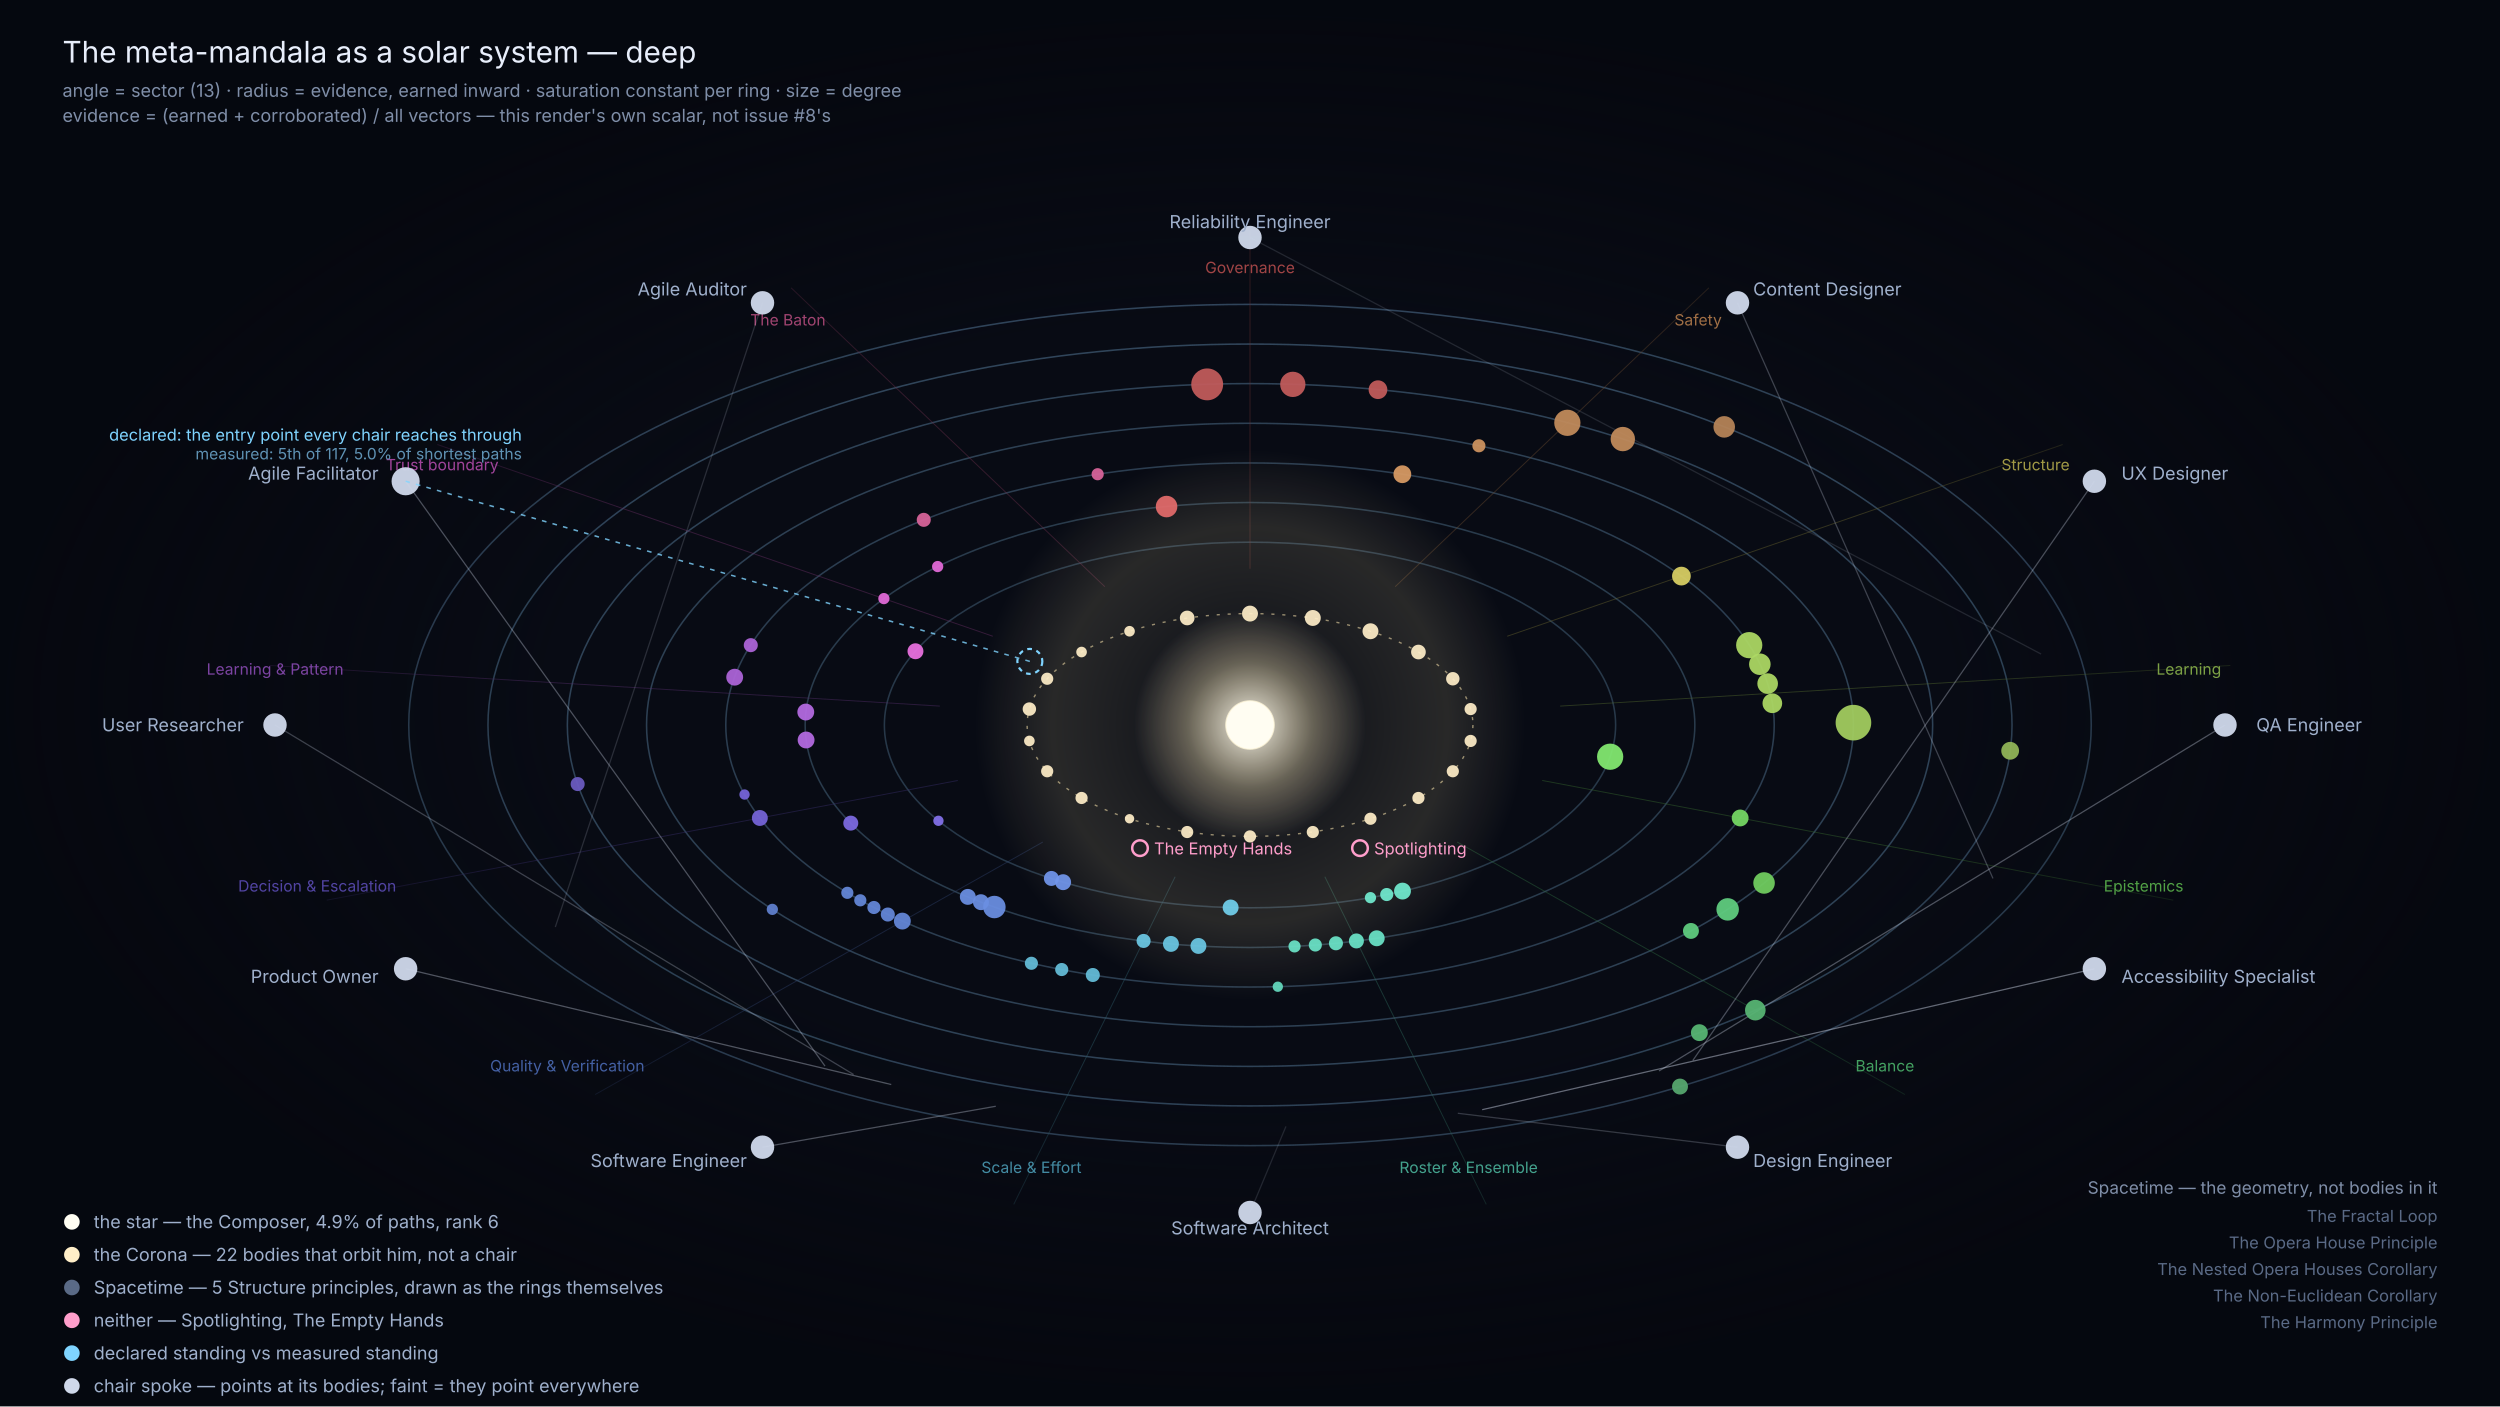
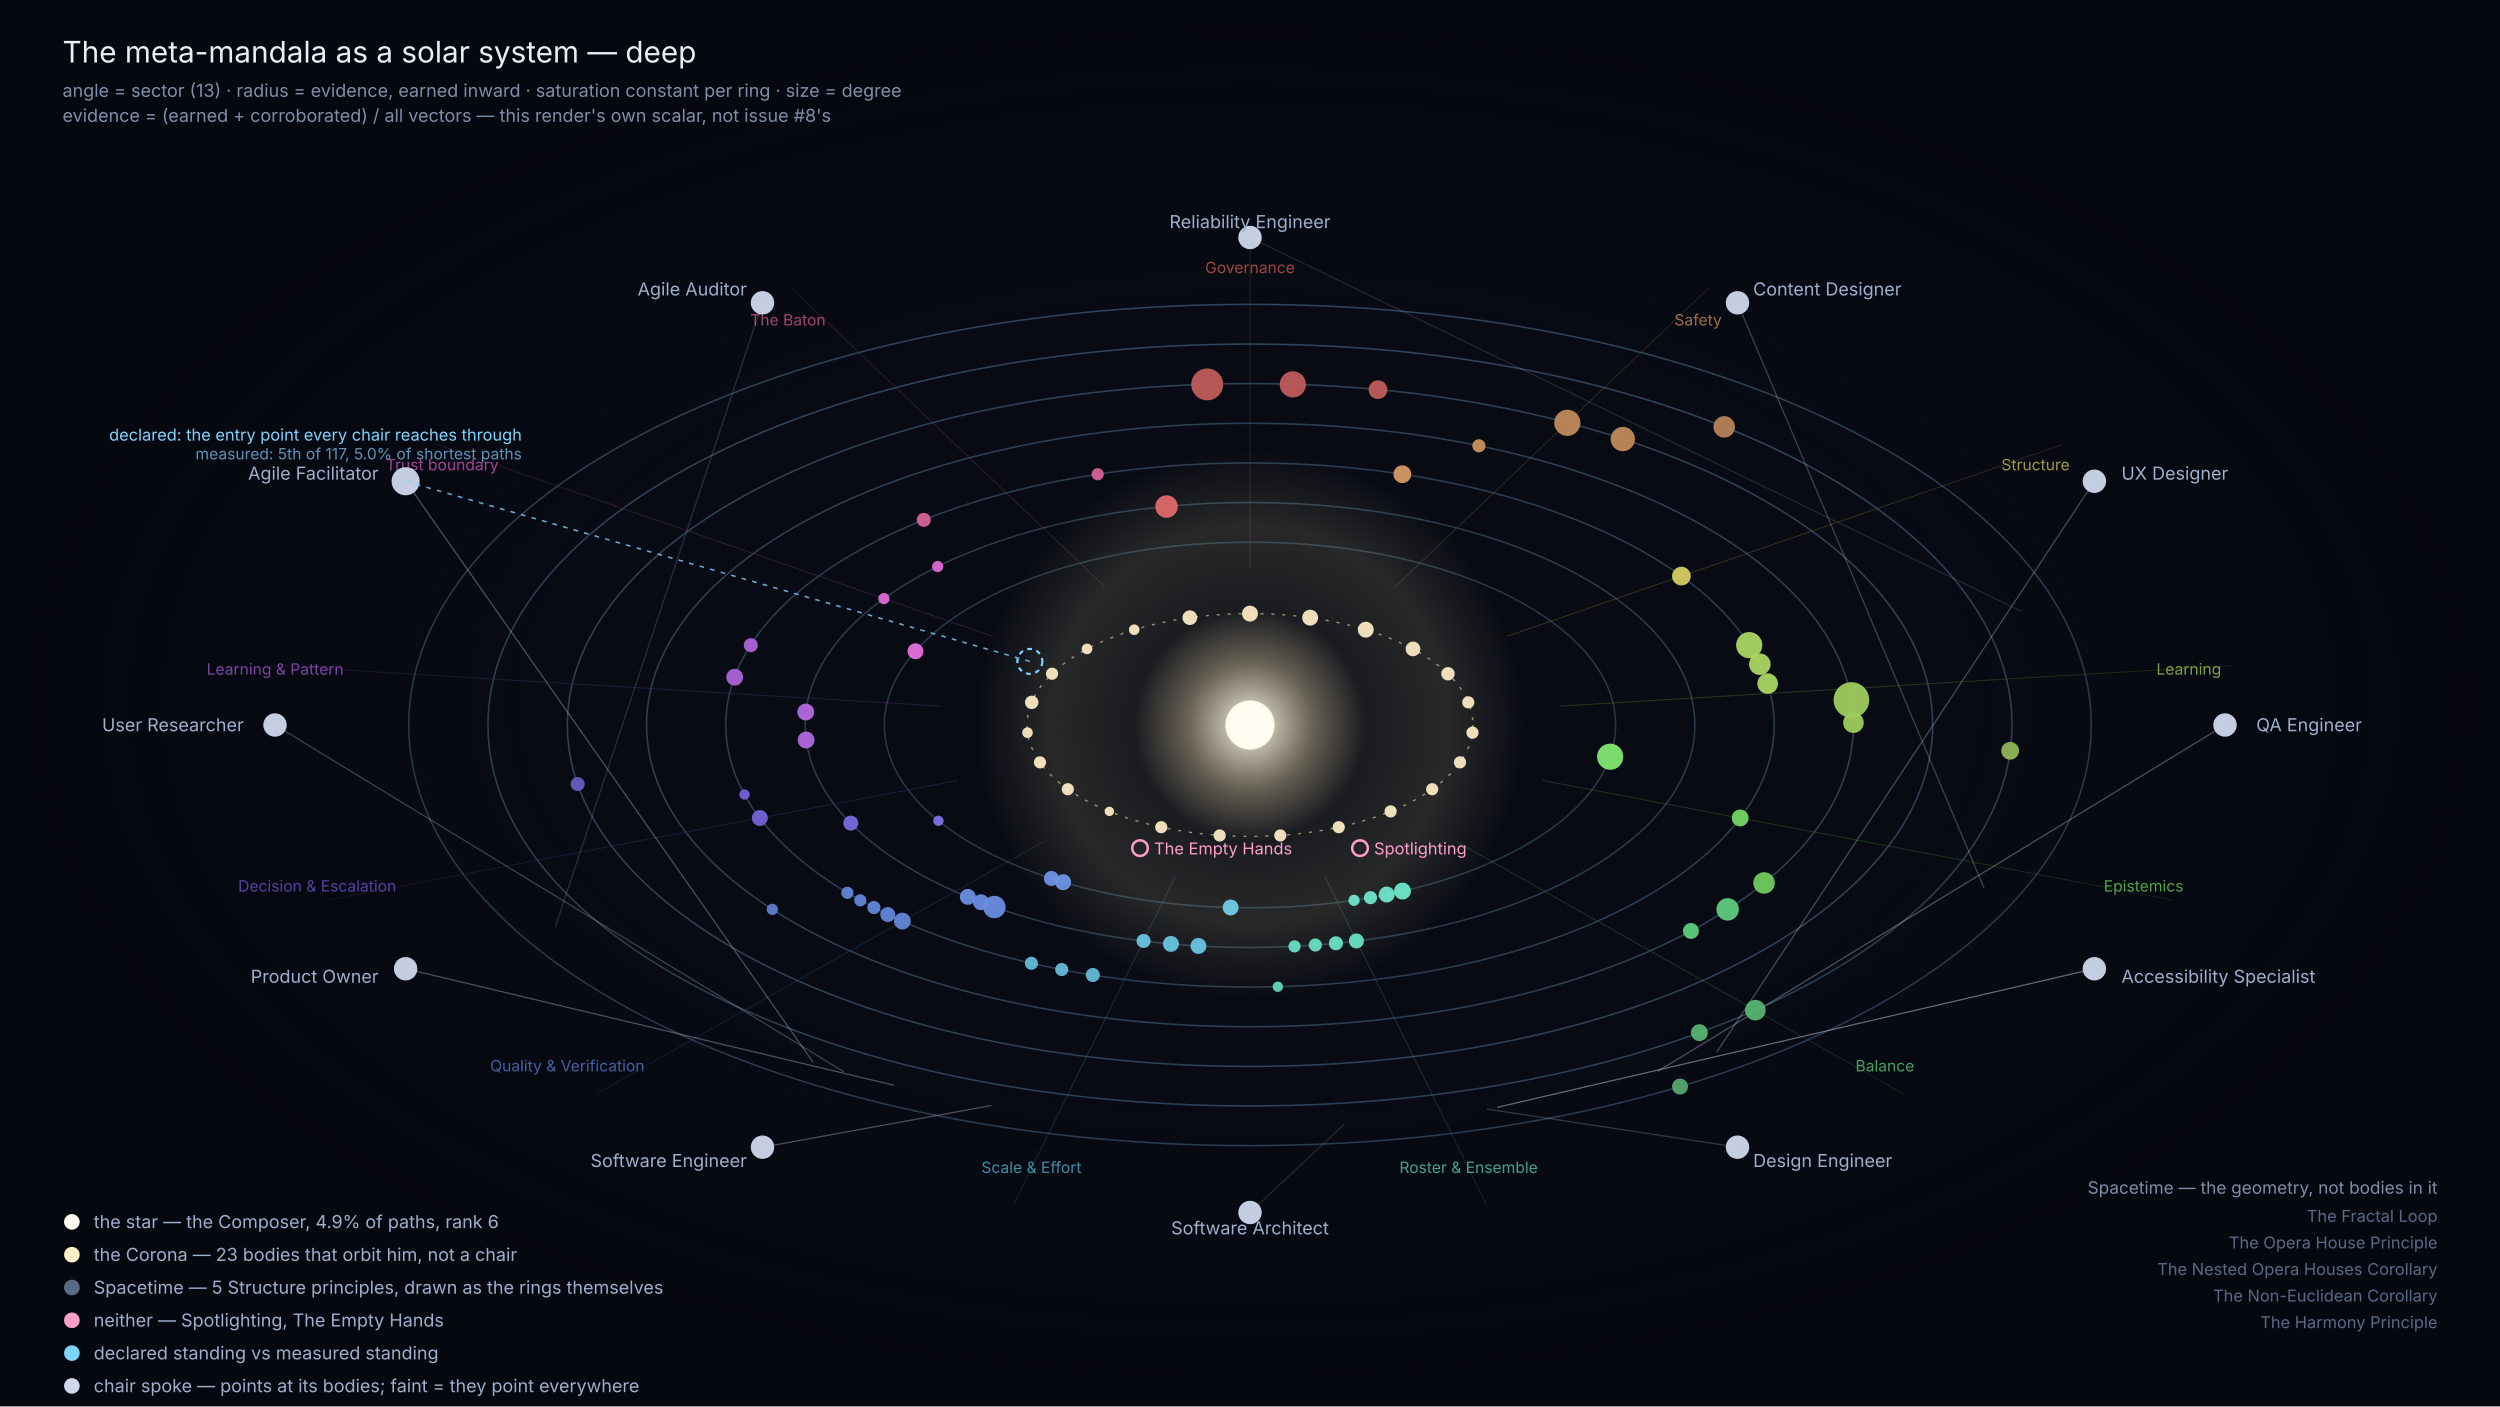
<svg xmlns="http://www.w3.org/2000/svg" width="1600" height="900" viewBox="0 0 1600 900" font-family="Inter, Helvetica, Arial, sans-serif">
  <defs>
    <radialGradient id="starGlow">
      <stop offset="0" stop-color="#fffdf4" stop-opacity=".95" />
      <stop offset=".55" stop-color="#ffeec0" stop-opacity=".35" />
      <stop offset="1" stop-color="#ffeec0" stop-opacity="0" />
    </radialGradient>
    <radialGradient id="coronaBand">
      <stop offset="0" stop-color="#ffe9b0" stop-opacity="0" />
      <stop offset=".72" stop-color="#ffe9b0" stop-opacity=".13" />
      <stop offset="1" stop-color="#ffe9b0" stop-opacity="0" />
    </radialGradient>
    <radialGradient id="vignette">
      <stop offset=".55" stop-color="#05070e" stop-opacity="0" />
      <stop offset="1" stop-color="#05070e" stop-opacity="0.85" />
    </radialGradient>
  </defs>
  <rect width="1600" height="900" fill="#080b14" />
  <g id="spacetime">
    <ellipse cx="800" cy="464" rx="234.0" ry="117.0" fill="none" stroke="hsl(210 30% 22%)" stroke-width="1" />
    <ellipse cx="800" cy="464" rx="284.7" ry="142.4" fill="none" stroke="hsl(210 30% 23%)" stroke-width="1" />
    <ellipse cx="800" cy="464" rx="335.5" ry="167.7" fill="none" stroke="hsl(210 30% 24%)" stroke-width="1" />
    <ellipse cx="800" cy="464" rx="386.2" ry="193.1" fill="none" stroke="hsl(210 30% 25%)" stroke-width="1" />
    <ellipse cx="800" cy="464" rx="436.9" ry="218.5" fill="none" stroke="hsl(210 30% 26%)" stroke-width="1" />
    <ellipse cx="800" cy="464" rx="487.7" ry="243.8" fill="none" stroke="hsl(210 30% 27%)" stroke-width="1" />
    <ellipse cx="800" cy="464" rx="538.4" ry="269.2" fill="none" stroke="hsl(210 30% 28%)" stroke-width="1" />
    <line x1="800.0" y1="364.0" x2="800.0" y2="148.0" stroke="hsl(0 40% 30%)" stroke-width=".6" opacity=".45" />
    <line x1="892.9" y1="375.5" x2="1093.7" y2="184.2" stroke="hsl(28 40% 30%)" stroke-width=".6" opacity=".45" />
    <line x1="964.6" y1="407.2" x2="1320.1" y2="284.5" stroke="hsl(55 40% 30%)" stroke-width=".6" opacity=".45" />
    <line x1="998.5" y1="451.9" x2="1427.4" y2="425.9" stroke="hsl(83 40% 30%)" stroke-width=".6" opacity=".45" />
    <line x1="987.0" y1="499.5" x2="1390.9" y2="576.1" stroke="hsl(111 40% 30%)" stroke-width=".6" opacity=".45" />
    <line x1="932.6" y1="538.9" x2="1219.1" y2="700.5" stroke="hsl(138 40% 30%)" stroke-width=".6" opacity=".45" />
    <line x1="847.9" y1="561.1" x2="951.2" y2="770.8" stroke="hsl(166 40% 30%)" stroke-width=".6" opacity=".45" />
    <line x1="752.1" y1="561.1" x2="648.8" y2="770.8" stroke="hsl(194 40% 30%)" stroke-width=".6" opacity=".45" />
    <line x1="667.4" y1="538.9" x2="380.9" y2="700.5" stroke="hsl(222 40% 30%)" stroke-width=".6" opacity=".45" />
    <line x1="613.0" y1="499.5" x2="209.1" y2="576.1" stroke="hsl(249 40% 30%)" stroke-width=".6" opacity=".45" />
    <line x1="601.5" y1="451.9" x2="172.6" y2="425.9" stroke="hsl(277 40% 30%)" stroke-width=".6" opacity=".45" />
    <line x1="635.4" y1="407.2" x2="279.9" y2="284.5" stroke="hsl(305 40% 30%)" stroke-width=".6" opacity=".45" />
    <line x1="707.1" y1="375.5" x2="506.3" y2="184.2" stroke="hsl(332 40% 30%)" stroke-width=".6" opacity=".45" />
  </g>
  <rect width="1600" height="900" fill="url(#vignette)" />
  <g id="sectors">
    <text x="800.0" y="174.8" fill="hsl(0 45% 52%)" font-size="10" text-anchor="middle" opacity=".85">Governance</text>
    <text x="1071.6" y="208.3" fill="hsl(28 45% 52%)" font-size="10" text-anchor="start" opacity=".85">Safety</text>
    <text x="1280.9" y="301.0" fill="hsl(55 45% 52%)" font-size="10" text-anchor="start" opacity=".85">Structure</text>
    <text x="1380.1" y="431.8" fill="hsl(83 45% 52%)" font-size="10" text-anchor="start" opacity=".85">Learning</text>
    <text x="1346.4" y="570.6" fill="hsl(111 45% 52%)" font-size="10" text-anchor="start" opacity=".85">Epistemics</text>
    <text x="1187.5" y="685.7" fill="hsl(138 45% 52%)" font-size="10" text-anchor="start" opacity=".85">Balance</text>
    <text x="939.9" y="750.7" fill="hsl(166 45% 52%)" font-size="10" text-anchor="middle" opacity=".85">Roster &amp; Ensemble</text>
    <text x="660.1" y="750.7" fill="hsl(194 45% 52%)" font-size="10" text-anchor="middle" opacity=".85">Scale &amp; Effort</text>
    <text x="412.5" y="685.7" fill="hsl(222 45% 52%)" font-size="10" text-anchor="end" opacity=".85">Quality &amp; Verification</text>
    <text x="253.6" y="570.6" fill="hsl(249 45% 52%)" font-size="10" text-anchor="end" opacity=".85">Decision &amp; Escalation</text>
    <text x="219.9" y="431.8" fill="hsl(277 45% 52%)" font-size="10" text-anchor="end" opacity=".85">Learning &amp; Pattern</text>
    <text x="319.1" y="301.0" fill="hsl(305 45% 52%)" font-size="10" text-anchor="end" opacity=".85">Trust boundary</text>
    <text x="528.4" y="208.3" fill="hsl(332 45% 52%)" font-size="10" text-anchor="end" opacity=".85">The Baton</text>
  </g>
  <circle cx="800" cy="464" r="176.683" fill="url(#coronaBand)" />
  <ellipse cx="800" cy="464" rx="142.683" ry="71.3" fill="none" stroke="#ffe9b0" stroke-width=".9" stroke-dasharray="2 5" opacity=".55" />
  <circle cx="800.0" cy="392.7" r="5.1" fill="#ffeec8" opacity=".92" />
-   <circle cx="840.2" cy="395.5" r="5.1" fill="#ffeec8" opacity=".92" />
-   <circle cx="877.1" cy="404.0" r="5.1" fill="#ffeec8" opacity=".92" />
-   <circle cx="907.8" cy="417.3" r="4.7" fill="#ffeec8" opacity=".92" />
-   <circle cx="929.8" cy="434.4" r="4.3" fill="#ffeec8" opacity=".92" />
-   <circle cx="941.2" cy="453.8" r="3.9" fill="#ffeec8" opacity=".92" />
-   <circle cx="941.2" cy="474.2" r="3.9" fill="#ffeec8" opacity=".92" />
-   <circle cx="929.8" cy="493.6" r="3.9" fill="#ffeec8" opacity=".92" />
-   <circle cx="907.8" cy="510.7" r="3.9" fill="#ffeec8" opacity=".92" />
-   <circle cx="877.1" cy="524.0" r="3.9" fill="#ffeec8" opacity=".92" />
-   <circle cx="840.2" cy="532.5" r="3.9" fill="#ffeec8" opacity=".92" />
-   <circle cx="800.0" cy="535.3" r="3.9" fill="#ffeec8" opacity=".92" />
-   <circle cx="759.8" cy="532.5" r="3.9" fill="#ffeec8" opacity=".92" />
-   <circle cx="722.9" cy="524.0" r="3.0" fill="#ffeec8" opacity=".92" />
-   <circle cx="692.2" cy="510.7" r="3.9" fill="#ffeec8" opacity=".92" />
-   <circle cx="670.2" cy="493.6" r="3.9" fill="#ffeec8" opacity=".92" />
-   <circle cx="658.8" cy="474.2" r="3.4" fill="#ffeec8" opacity=".92" />
-   <circle cx="658.8" cy="453.8" r="4.3" fill="#ffeec8" opacity=".92" />
-   <circle cx="670.2" cy="434.4" r="3.9" fill="#ffeec8" opacity=".92" />
-   <circle cx="692.2" cy="417.3" r="3.4" fill="#ffeec8" opacity=".92" />
-   <circle cx="722.9" cy="404.0" r="3.4" fill="#ffeec8" opacity=".92" />
-   <circle cx="759.8" cy="395.5" r="4.7" fill="#ffeec8" opacity=".92" />
+   <circle cx="838.5" cy="395.3" r="5.1" fill="#ffeec8" opacity=".92" />
+   <circle cx="874.1" cy="403.0" r="5.1" fill="#ffeec8" opacity=".92" />
+   <circle cx="904.3" cy="415.3" r="4.7" fill="#ffeec8" opacity=".92" />
+   <circle cx="926.7" cy="431.2" r="4.3" fill="#ffeec8" opacity=".92" />
+   <circle cx="939.7" cy="449.5" r="3.9" fill="#ffeec8" opacity=".92" />
+   <circle cx="942.4" cy="468.9" r="3.9" fill="#ffeec8" opacity=".92" />
+   <circle cx="934.4" cy="487.9" r="3.9" fill="#ffeec8" opacity=".92" />
+   <circle cx="916.6" cy="505.1" r="3.9" fill="#ffeec8" opacity=".92" />
+   <circle cx="890.0" cy="519.3" r="3.9" fill="#ffeec8" opacity=".92" />
+   <circle cx="856.8" cy="529.4" r="3.9" fill="#ffeec8" opacity=".92" />
+   <circle cx="819.4" cy="534.7" r="3.9" fill="#ffeec8" opacity=".92" />
+   <circle cx="780.6" cy="534.7" r="3.9" fill="#ffeec8" opacity=".92" />
+   <circle cx="743.2" cy="529.4" r="3.9" fill="#ffeec8" opacity=".92" />
+   <circle cx="710.0" cy="519.3" r="3.0" fill="#ffeec8" opacity=".92" />
+   <circle cx="683.4" cy="505.1" r="3.9" fill="#ffeec8" opacity=".92" />
+   <circle cx="665.6" cy="487.9" r="3.9" fill="#ffeec8" opacity=".92" />
+   <circle cx="657.6" cy="468.9" r="3.4" fill="#ffeec8" opacity=".92" />
+   <circle cx="660.3" cy="449.5" r="4.3" fill="#ffeec8" opacity=".92" />
+   <circle cx="673.3" cy="431.2" r="3.9" fill="#ffeec8" opacity=".92" />
+   <circle cx="695.7" cy="415.3" r="3.4" fill="#ffeec8" opacity=".92" />
+   <circle cx="725.9" cy="403.0" r="3.4" fill="#ffeec8" opacity=".92" />
+   <circle cx="761.5" cy="395.3" r="4.7" fill="#ffeec8" opacity=".92" />
  <circle cx="800" cy="464" r="74" fill="url(#starGlow)" />
  <circle cx="800" cy="464" r="15.5" fill="#fffdf2" />
  <circle cx="800" cy="464" r="15.5" fill="none" stroke="#fff6d8" stroke-width=".8" opacity=".7" />
  <circle cx="259.6" cy="308.0" r="9" fill="#cfd8ea" opacity=".95" />
  <text x="242.3" y="307.0" fill="#9fb0cc" font-size="11.5" text-anchor="end">Agile Facilitator</text>
-   <line x1="259.6" y1="308.0" x2="528.0" y2="682.3" stroke="#cfd8ea" stroke-width=".8" opacity="0.34" />
+   <line x1="259.6" y1="308.0" x2="520.4" y2="679.9" stroke="#cfd8ea" stroke-width=".8" opacity="0.34" />
  <circle cx="488.0" cy="193.8" r="7.5" fill="#cfd8ea" opacity=".95" />
  <text x="478.0" y="189.1" fill="#9fb0cc" font-size="11.5" text-anchor="end">Agile Auditor</text>
  <line x1="488.0" y1="193.8" x2="355.4" y2="593.3" stroke="#cfd8ea" stroke-width=".8" opacity="0.17" />
  <circle cx="1424.0" cy="464.0" r="7.5" fill="#cfd8ea" opacity=".95" />
  <text x="1444.0" y="468.0" fill="#9fb0cc" font-size="11.5" text-anchor="start">QA Engineer</text>
-   <line x1="1424.0" y1="464.0" x2="1061.8" y2="685.4" stroke="#cfd8ea" stroke-width=".8" opacity="0.35" />
+   <line x1="1424.0" y1="464.0" x2="1061.0" y2="685.6" stroke="#cfd8ea" stroke-width=".8" opacity="0.34" />
  <circle cx="1340.4" cy="620.0" r="7.5" fill="#cfd8ea" opacity=".95" />
  <text x="1357.7" y="629.0" fill="#9fb0cc" font-size="11.5" text-anchor="start">Accessibility Specialist</text>
-   <line x1="1340.4" y1="620.0" x2="948.6" y2="710.2" stroke="#cfd8ea" stroke-width=".8" opacity="0.46" />
+   <line x1="1340.4" y1="620.0" x2="958.1" y2="708.7" stroke="#cfd8ea" stroke-width=".8" opacity="0.46" />
  <circle cx="1340.4" cy="308.0" r="7.5" fill="#cfd8ea" opacity=".95" />
  <text x="1357.7" y="307.0" fill="#9fb0cc" font-size="11.5" text-anchor="start">UX Designer</text>
-   <line x1="1340.4" y1="308.0" x2="1083.4" y2="678.7" stroke="#cfd8ea" stroke-width=".8" opacity="0.33" />
+   <line x1="1340.4" y1="308.0" x2="1098.7" y2="673.4" stroke="#cfd8ea" stroke-width=".8" opacity="0.32" />
  <circle cx="1112.0" cy="193.8" r="7.5" fill="#cfd8ea" opacity=".95" />
  <text x="1122.0" y="189.1" fill="#9fb0cc" font-size="11.5" text-anchor="start">Content Designer</text>
-   <line x1="1112.0" y1="193.8" x2="1275.5" y2="562.2" stroke="#cfd8ea" stroke-width=".8" opacity="0.27" />
+   <line x1="1112.0" y1="193.8" x2="1269.9" y2="568.6" stroke="#cfd8ea" stroke-width=".8" opacity="0.27" />
  <circle cx="1112.0" cy="734.2" r="7.5" fill="#cfd8ea" opacity=".95" />
  <text x="1122.0" y="746.9" fill="#9fb0cc" font-size="11.5" text-anchor="start">Design Engineer</text>
-   <line x1="1112.0" y1="734.2" x2="933.0" y2="712.5" stroke="#cfd8ea" stroke-width=".8" opacity="0.23" />
+   <line x1="1112.0" y1="734.2" x2="951.7" y2="709.8" stroke="#cfd8ea" stroke-width=".8" opacity="0.23" />
  <circle cx="259.6" cy="620.0" r="7.5" fill="#cfd8ea" opacity=".95" />
  <text x="242.3" y="629.0" fill="#9fb0cc" font-size="11.5" text-anchor="end">Product Owner</text>
-   <line x1="259.6" y1="620.0" x2="570.4" y2="694.1" stroke="#cfd8ea" stroke-width=".8" opacity="0.36" />
+   <line x1="259.6" y1="620.0" x2="572.3" y2="694.6" stroke="#cfd8ea" stroke-width=".8" opacity="0.35" />
  <circle cx="176.0" cy="464.0" r="7.5" fill="#cfd8ea" opacity=".95" />
  <text x="156.0" y="468.0" fill="#9fb0cc" font-size="11.5" text-anchor="end">User Researcher</text>
-   <line x1="176.0" y1="464.0" x2="546.3" y2="687.7" stroke="#cfd8ea" stroke-width=".8" opacity="0.27" />
+   <line x1="176.0" y1="464.0" x2="540.0" y2="685.9" stroke="#cfd8ea" stroke-width=".8" opacity="0.27" />
  <circle cx="488.0" cy="734.2" r="7.5" fill="#cfd8ea" opacity=".95" />
  <text x="478.0" y="746.9" fill="#9fb0cc" font-size="11.5" text-anchor="end">Software Engineer</text>
-   <line x1="488.0" y1="734.2" x2="637.3" y2="708.0" stroke="#cfd8ea" stroke-width=".8" opacity="0.34" />
+   <line x1="488.0" y1="734.2" x2="634.6" y2="707.5" stroke="#cfd8ea" stroke-width=".8" opacity="0.34" />
  <circle cx="800.0" cy="776.0" r="7.5" fill="#cfd8ea" opacity=".95" />
  <text x="800.0" y="790.0" fill="#9fb0cc" font-size="11.5" text-anchor="middle">Software Architect</text>
-   <line x1="800.0" y1="776.0" x2="823.0" y2="720.9" stroke="#cfd8ea" stroke-width=".8" opacity="0.14" />
+   <line x1="800.0" y1="776.0" x2="860.4" y2="719.4" stroke="#cfd8ea" stroke-width=".8" opacity="0.14" />
  <circle cx="800.0" cy="152.0" r="7.5" fill="#cfd8ea" opacity=".95" />
  <text x="800.0" y="146.0" fill="#9fb0cc" font-size="11.5" text-anchor="middle">Reliability Engineer</text>
-   <line x1="800.0" y1="152.0" x2="1306.3" y2="418.6" stroke="#cfd8ea" stroke-width=".8" opacity="0.14" />
-   <circle cx="827.4" cy="246.0" r="8.1" fill="hsl(0 46% 56%)" opacity=".93" />
-   <circle cx="746.6" cy="324.2" r="6.9" fill="hsl(0 67% 65%)" opacity=".93" />
+   <line x1="800.0" y1="152.0" x2="1293.2" y2="391.0" stroke="#cfd8ea" stroke-width=".8" opacity="0.14" />
+   <circle cx="827.4" cy="246.0" r="8.4" fill="hsl(0 46% 56%)" opacity=".93" />
+   <circle cx="746.6" cy="324.2" r="7.2" fill="hsl(0 67% 65%)" opacity=".93" />
  <circle cx="881.9" cy="249.4" r="6.0" fill="hsl(0 46% 56%)" opacity=".93" />
  <circle cx="772.6" cy="246.0" r="10.2" fill="hsl(0 46% 56%)" opacity=".93" />
  <circle cx="1103.5" cy="273.2" r="6.9" fill="hsl(28 39% 53%)" opacity=".93" />
  <circle cx="897.5" cy="303.5" r="5.7" fill="hsl(28 60% 62%)" opacity=".93" />
  <circle cx="1038.6" cy="281.0" r="7.8" fill="hsl(28 46% 56%)" opacity=".93" />
  <circle cx="1003.1" cy="270.6" r="8.4" fill="hsl(28 46% 56%)" opacity=".93" />
  <circle cx="946.5" cy="285.3" r="4.2" fill="hsl(28 53% 59%)" opacity=".93" />
  <circle cx="1076.1" cy="368.7" r="6.0" fill="hsl(55 60% 62%)" opacity=".93" />
  <circle cx="1126.3" cy="425.1" r="6.9" fill="hsl(83 60% 62%)" opacity=".93" />
-   <circle cx="1134.3" cy="450.1" r="6.3" fill="hsl(83 60% 62%)" opacity=".93" />
-   <circle cx="1186.2" cy="462.5" r="11.4" fill="hsl(83 53% 59%)" opacity=".93" />
+   <circle cx="1186.2" cy="462.5" r="6.6" fill="hsl(83 53% 59%)" opacity=".93" />
+   <circle cx="1184.9" cy="448.0" r="11.4" fill="hsl(83 53% 59%)" opacity=".93" />
  <circle cx="1119.5" cy="412.9" r="8.4" fill="hsl(83 60% 62%)" opacity=".93" />
  <circle cx="1286.5" cy="480.5" r="5.7" fill="hsl(83 39% 53%)" opacity=".93" />
  <circle cx="1131.3" cy="437.5" r="6.6" fill="hsl(83 60% 62%)" opacity=".93" />
  <circle cx="1113.7" cy="523.5" r="5.4" fill="hsl(111 60% 62%)" opacity=".93" />
  <circle cx="1129.0" cy="565.1" r="6.9" fill="hsl(111 53% 59%)" opacity=".93" />
  <circle cx="1030.5" cy="484.3" r="8.4" fill="hsl(111 74% 68%)" opacity=".93" />
  <circle cx="1105.7" cy="582.0" r="7.2" fill="hsl(138 53% 59%)" opacity=".93" />
  <circle cx="1082.2" cy="595.8" r="5.1" fill="hsl(138 53% 59%)" opacity=".93" />
  <circle cx="1087.6" cy="660.9" r="5.4" fill="hsl(138 39% 53%)" opacity=".93" />
  <circle cx="1123.4" cy="646.5" r="6.6" fill="hsl(138 39% 53%)" opacity=".93" />
  <circle cx="1075.2" cy="695.4" r="5.1" fill="hsl(138 32% 50%)" opacity=".93" />
  <circle cx="868.1" cy="602.2" r="4.8" fill="hsl(166 67% 65%)" opacity=".93" />
  <circle cx="897.6" cy="570.3" r="5.4" fill="hsl(166 74% 68%)" opacity=".93" />
  <circle cx="855.0" cy="603.7" r="4.5" fill="hsl(166 67% 65%)" opacity=".93" />
  <circle cx="817.8" cy="631.5" r="3.3" fill="hsl(166 60% 62%)" opacity=".93" />
-   <circle cx="881.1" cy="600.5" r="5.1" fill="hsl(166 67% 65%)" opacity=".93" />
-   <circle cx="887.5" cy="572.5" r="4.2" fill="hsl(166 74% 68%)" opacity=".93" />
-   <circle cx="877.1" cy="574.5" r="3.6" fill="hsl(166 74% 68%)" opacity=".93" />
+   <circle cx="887.5" cy="572.5" r="5.1" fill="hsl(166 74% 68%)" opacity=".93" />
+   <circle cx="877.1" cy="574.5" r="4.2" fill="hsl(166 74% 68%)" opacity=".93" />
+   <circle cx="866.6" cy="576.2" r="3.6" fill="hsl(166 74% 68%)" opacity=".93" />
  <circle cx="841.8" cy="604.8" r="4.2" fill="hsl(166 67% 65%)" opacity=".93" />
  <circle cx="828.5" cy="605.7" r="3.9" fill="hsl(166 67% 65%)" opacity=".93" />
  <circle cx="767.0" cy="605.4" r="5.1" fill="hsl(194 67% 65%)" opacity=".93" />
  <circle cx="787.6" cy="580.8" r="5.1" fill="hsl(194 74% 68%)" opacity=".93" />
  <circle cx="699.4" cy="624.0" r="4.5" fill="hsl(194 60% 62%)" opacity=".93" />
  <circle cx="731.9" cy="602.2" r="4.5" fill="hsl(194 67% 65%)" opacity=".93" />
  <circle cx="749.4" cy="604.1" r="5.1" fill="hsl(194 67% 65%)" opacity=".93" />
  <circle cx="679.5" cy="620.5" r="4.2" fill="hsl(194 60% 62%)" opacity=".93" />
  <circle cx="660.1" cy="616.5" r="4.2" fill="hsl(194 60% 62%)" opacity=".93" />
  <circle cx="627.8" cy="577.4" r="5.1" fill="hsl(222 67% 65%)" opacity=".93" />
  <circle cx="636.4" cy="580.5" r="7.2" fill="hsl(222 67% 65%)" opacity=".93" />
  <circle cx="577.5" cy="589.5" r="5.4" fill="hsl(222 60% 62%)" opacity=".93" />
-   <circle cx="568.2" cy="585.3" r="4.5" fill="hsl(222 60% 62%)" opacity=".93" />
+   <circle cx="568.2" cy="585.3" r="4.8" fill="hsl(222 60% 62%)" opacity=".93" />
  <circle cx="550.6" cy="576.2" r="3.9" fill="hsl(222 60% 62%)" opacity=".93" />
  <circle cx="680.4" cy="564.6" r="5.1" fill="hsl(222 74% 68%)" opacity=".93" />
  <circle cx="494.3" cy="582.0" r="3.6" fill="hsl(222 53% 59%)" opacity=".93" />
  <circle cx="619.4" cy="574.0" r="5.1" fill="hsl(222 67% 65%)" opacity=".93" />
  <circle cx="672.9" cy="562.2" r="4.8" fill="hsl(222 74% 68%)" opacity=".93" />
  <circle cx="542.3" cy="571.4" r="3.9" fill="hsl(222 60% 62%)" opacity=".93" />
  <circle cx="559.3" cy="580.8" r="4.2" fill="hsl(222 60% 62%)" opacity=".93" />
  <circle cx="369.7" cy="501.8" r="4.5" fill="hsl(249 46% 56%)" opacity=".93" />
  <circle cx="600.6" cy="525.3" r="3.3" fill="hsl(249 74% 68%)" opacity=".93" />
  <circle cx="486.3" cy="523.5" r="5.1" fill="hsl(249 60% 62%)" opacity=".93" />
  <circle cx="544.5" cy="526.8" r="4.8" fill="hsl(249 67% 65%)" opacity=".93" />
  <circle cx="476.5" cy="508.5" r="3.3" fill="hsl(249 60% 62%)" opacity=".93" />
  <circle cx="480.5" cy="412.9" r="4.5" fill="hsl(277 60% 62%)" opacity=".93" />
  <circle cx="470.2" cy="433.4" r="5.4" fill="hsl(277 60% 62%)" opacity=".93" />
  <circle cx="515.9" cy="473.6" r="5.4" fill="hsl(277 67% 65%)" opacity=".93" />
  <circle cx="515.7" cy="455.7" r="5.4" fill="hsl(277 67% 65%)" opacity=".93" />
  <circle cx="565.7" cy="383.1" r="3.6" fill="hsl(305 67% 65%)" opacity=".93" />
  <circle cx="585.9" cy="416.8" r="5.1" fill="hsl(305 74% 68%)" opacity=".93" />
  <circle cx="600.1" cy="362.6" r="3.6" fill="hsl(305 67% 65%)" opacity=".93" />
  <circle cx="591.2" cy="332.7" r="4.5" fill="hsl(332 60% 62%)" opacity=".93" />
  <circle cx="702.5" cy="303.5" r="3.9" fill="hsl(332 60% 62%)" opacity=".93" />
  <circle cx="870.4" cy="542.8" r="5" fill="none" stroke="#ff9ecb" stroke-width="1.6" />
  <text x="879.4" y="546.8" fill="#ff9ecb" font-size="10.5">Spotlighting</text>
  <circle cx="729.6" cy="542.8" r="5" fill="none" stroke="#ff9ecb" stroke-width="1.6" />
  <text x="738.6" y="546.8" fill="#ff9ecb" font-size="10.5">The Empty Hands</text>
  <line x1="659.1" y1="423.3" x2="259.6" y2="308.0" stroke="#7fd4ff" stroke-width="1" stroke-dasharray="3 4" opacity=".8" />
  <circle cx="659.1" cy="423.3" r="8" fill="none" stroke="#7fd4ff" stroke-width="1.4" stroke-dasharray="3 3" />
  <text x="334.0" y="282.0" fill="#7fd4ff" font-size="10.5" text-anchor="end">declared: the entry point every chair reaches through</text>
  <text x="334.0" y="294.0" fill="#5f92b4" font-size="10" text-anchor="end">measured: 5th of 117, 5.0% of shortest paths</text>
  <text x="40" y="40" fill="#e8eefb" font-size="19">The meta-mandala as a solar system — deep</text>
  <text x="40" y="62" fill="#7f8ea8" font-size="11.5">angle = sector (13) · radius = evidence, earned inward · saturation constant per ring · size = degree</text>
  <text x="40" y="78" fill="#7f8ea8" font-size="11.5">evidence = (earned + corroborated) / all vectors — this render's own scalar, not issue #8's</text>
  <circle cx="46" cy="782" r="5" fill="#fffdf2" />
  <text x="60" y="786" fill="#9fb0cc" font-size="11.5">the star — the Composer, 4.9% of paths, rank 6</text>
  <circle cx="46" cy="803" r="5" fill="#ffeec8" />
-   <text x="60" y="807" fill="#9fb0cc" font-size="11.5">the Corona — 22 bodies that orbit him, not a chair</text>
+   <text x="60" y="807" fill="#9fb0cc" font-size="11.5">the Corona — 23 bodies that orbit him, not a chair</text>
  <circle cx="46" cy="824" r="5" fill="#5a6a86" />
  <text x="60" y="828" fill="#9fb0cc" font-size="11.5">Spacetime — 5 Structure principles, drawn as the rings themselves</text>
  <circle cx="46" cy="845" r="5" fill="#ff9ecb" />
  <text x="60" y="849" fill="#9fb0cc" font-size="11.5">neither — Spotlighting, The Empty Hands</text>
  <circle cx="46" cy="866" r="5" fill="#7fd4ff" />
  <text x="60" y="870" fill="#9fb0cc" font-size="11.5">declared standing vs measured standing</text>
  <circle cx="46" cy="887" r="5" fill="#cfd8ea" />
  <text x="60" y="891" fill="#9fb0cc" font-size="11.5">chair spoke — points at its bodies; faint = they point everywhere</text>
  <text x="1560" y="782" fill="#5a6a86" font-size="10.5" text-anchor="end">The Fractal Loop</text>
  <text x="1560" y="799" fill="#5a6a86" font-size="10.5" text-anchor="end">The Opera House Principle</text>
  <text x="1560" y="816" fill="#5a6a86" font-size="10.5" text-anchor="end">The Nested Opera Houses Corollary</text>
  <text x="1560" y="833" fill="#5a6a86" font-size="10.5" text-anchor="end">The Non-Euclidean Corollary</text>
  <text x="1560" y="850" fill="#5a6a86" font-size="10.5" text-anchor="end">The Harmony Principle</text>
  <text x="1560" y="764" fill="#7f8ea8" font-size="11" text-anchor="end">Spacetime — the geometry, not bodies in it</text>
</svg>
